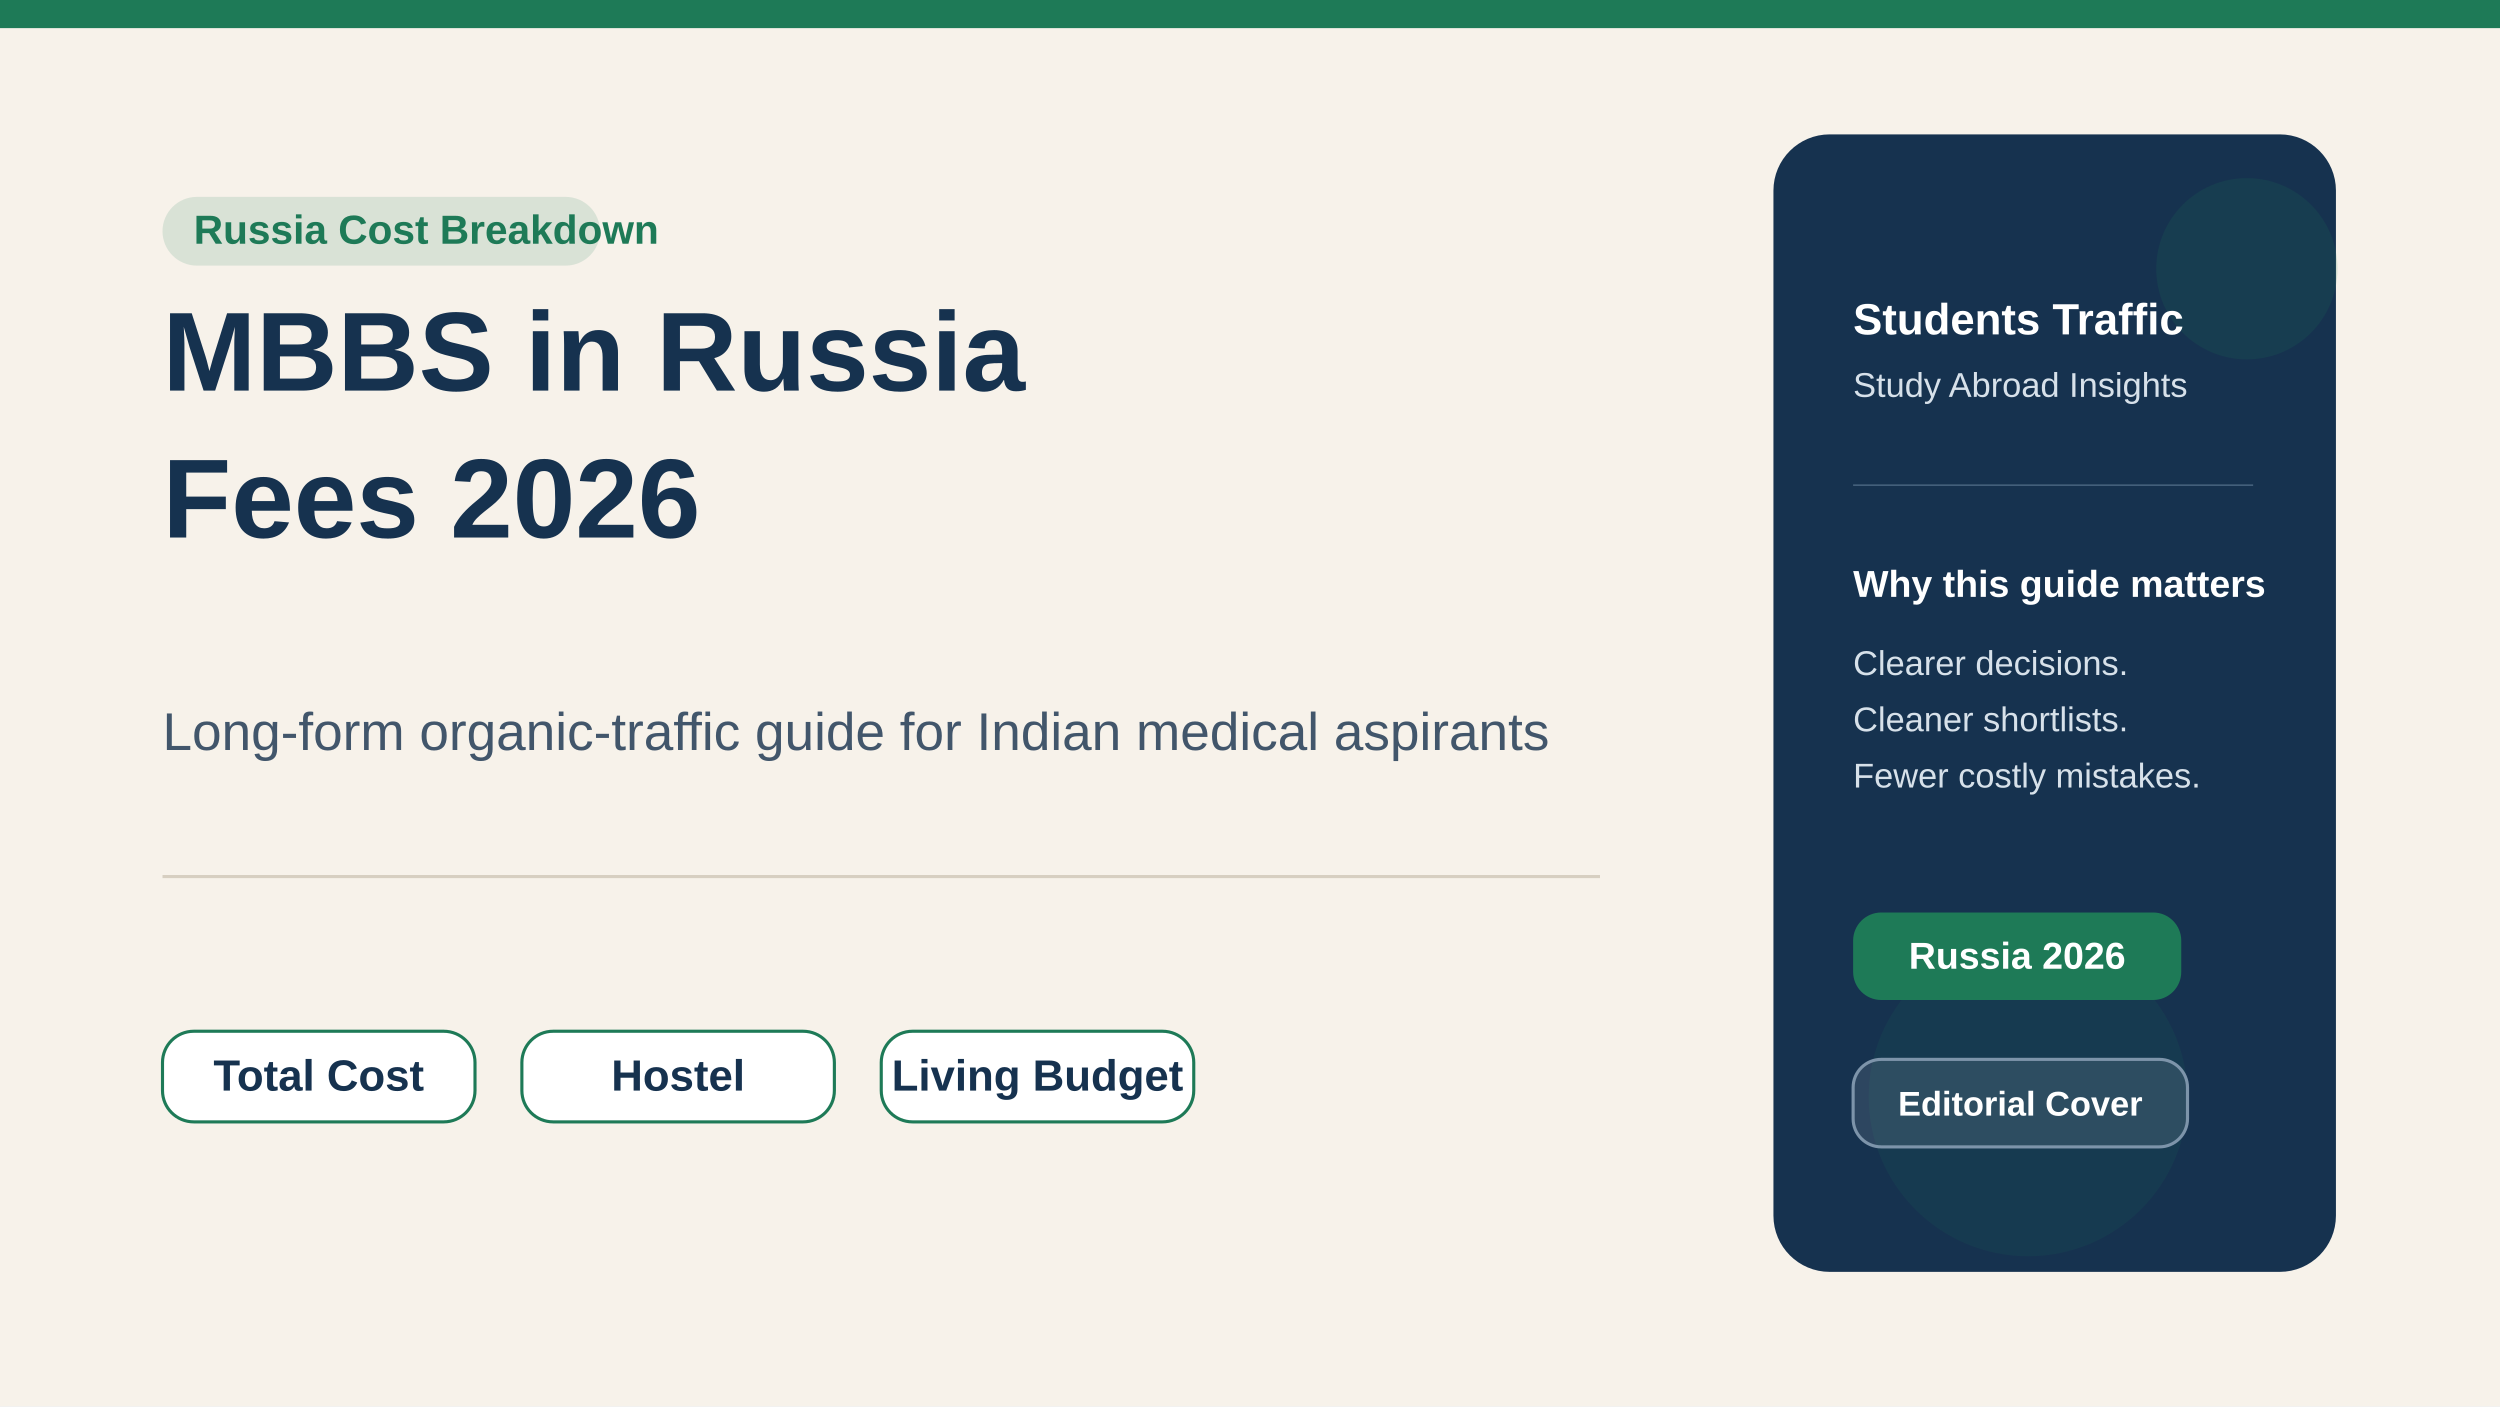
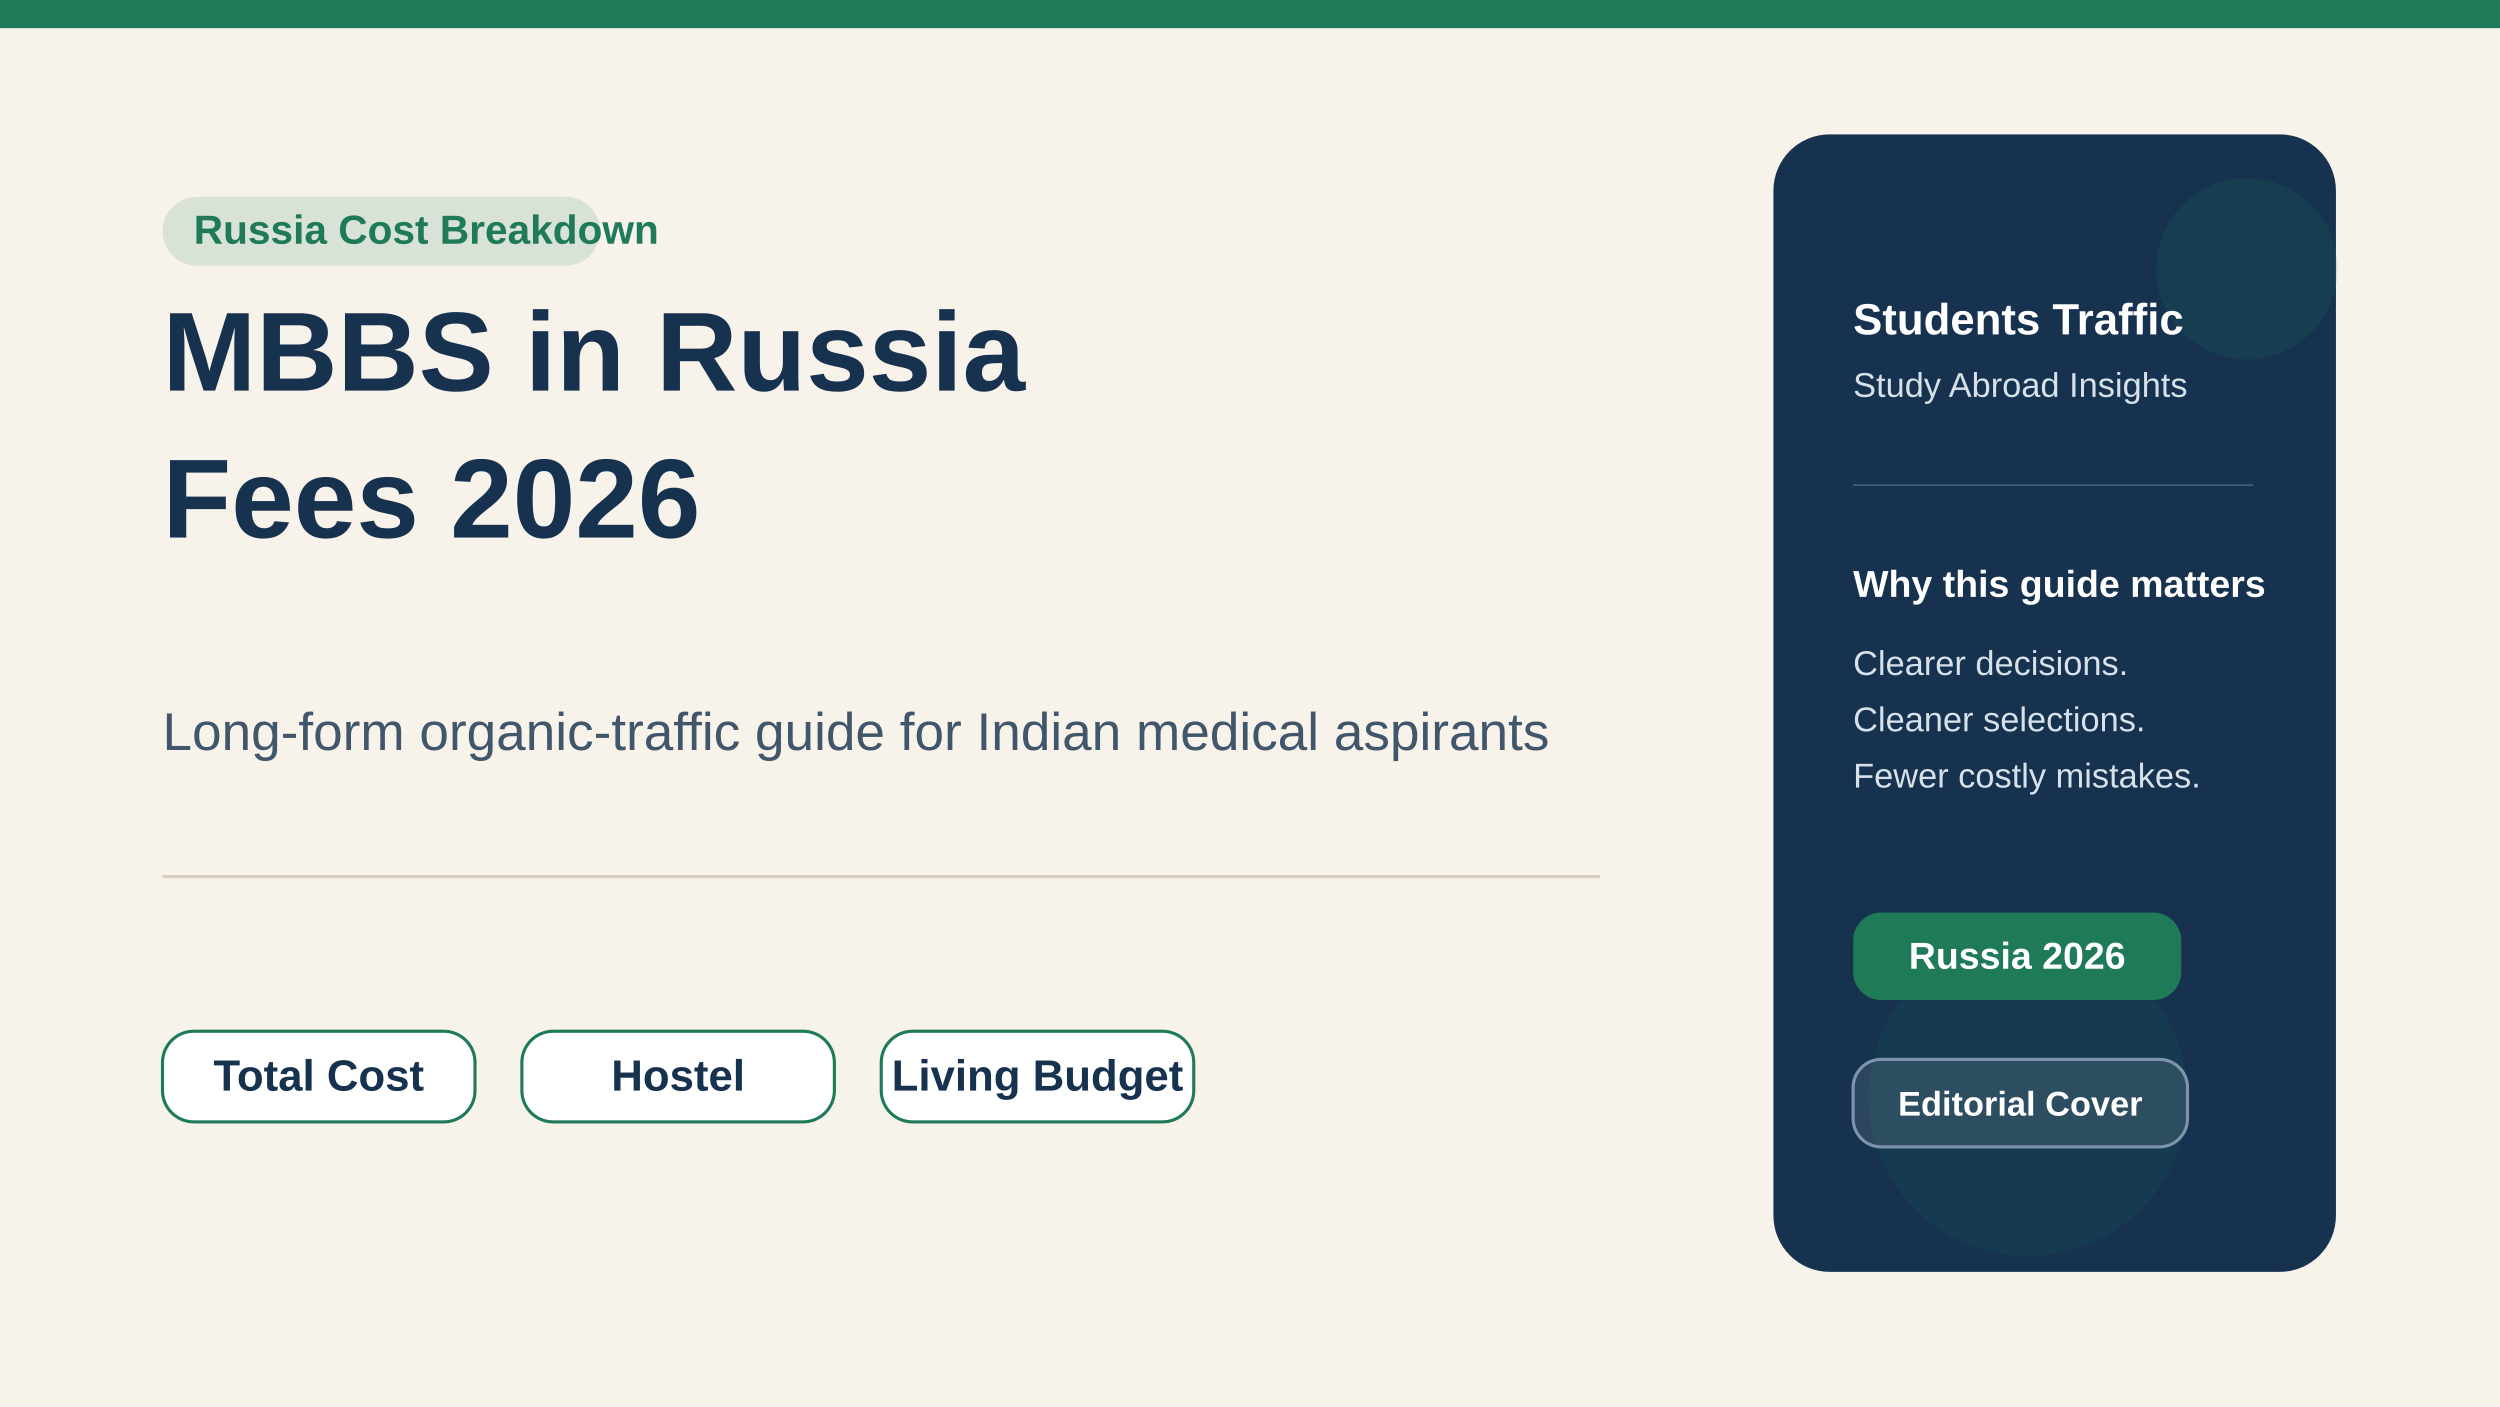
<svg xmlns="http://www.w3.org/2000/svg" width="1600" height="900" viewBox="0 0 1600 900" fill="none">
  <rect width="1600" height="900" fill="#F7F2EA" />
  <rect x="0" y="0" width="1600" height="18" fill="#1E7A57" />
  <rect x="1135" y="86" width="360" height="728" rx="36" fill="#16324F" />
  <circle cx="1438" cy="172" r="58" fill="#1E7A57" fill-opacity="0.16" />
  <circle cx="1298" cy="702" r="102" fill="#1E7A57" fill-opacity="0.12" />
  <rect x="104" y="126" width="280" height="44" rx="22" fill="#1E7A57" fill-opacity="0.14" />
  <text x="124" y="156" font-family="Arial, Helvetica, sans-serif" font-size="26" font-weight="700" fill="#1E7A57">Russia Cost Breakdown</text>
  <text x="104" y="250" font-family="Arial, Helvetica, sans-serif" font-size="72" font-weight="700" fill="#16324F">MBBS in Russia</text>
  <text x="104" y="344" font-family="Arial, Helvetica, sans-serif" font-size="72" font-weight="700" fill="#16324F">Fees 2026</text>
  <text x="104" y="480" font-family="Arial, Helvetica, sans-serif" font-size="34" font-weight="500" fill="#42566B">Long-form organic-traffic guide for Indian medical aspirants</text>
  <rect x="104" y="560" width="920" height="2" fill="#D7CFC1" />
  <rect x="104" y="660" rx="20" ry="20" width="200" height="58" fill="#FFFFFF" stroke="#1E7A57" stroke-width="2" />
  <text x="204" y="698" text-anchor="middle" font-family="Arial, Helvetica, sans-serif" font-size="28" font-weight="700" fill="#16324F">Total Cost</text>
  <rect x="334" y="660" rx="20" ry="20" width="200" height="58" fill="#FFFFFF" stroke="#1E7A57" stroke-width="2" />
  <text x="434" y="698" text-anchor="middle" font-family="Arial, Helvetica, sans-serif" font-size="28" font-weight="700" fill="#16324F">Hostel</text>
  <rect x="564" y="660" rx="20" ry="20" width="200" height="58" fill="#FFFFFF" stroke="#1E7A57" stroke-width="2" />
  <text x="664" y="698" text-anchor="middle" font-family="Arial, Helvetica, sans-serif" font-size="28" font-weight="700" fill="#16324F">Living Budget</text>
  <text x="1186" y="214" font-family="Arial, Helvetica, sans-serif" font-size="28" font-weight="700" fill="#FFFFFF">Students Traffic</text>
  <text x="1186" y="254" font-family="Arial, Helvetica, sans-serif" font-size="22" font-weight="500" fill="#D7E1EA">Study Abroad Insights</text>
  <rect x="1186" y="310" width="256" height="1" fill="#46627D" />
  <text x="1186" y="382" font-family="Arial, Helvetica, sans-serif" font-size="24" font-weight="700" fill="#FFFFFF">Why this guide matters</text>
  <text x="1186" y="432" font-family="Arial, Helvetica, sans-serif" font-size="22" font-weight="500" fill="#D7E1EA">Clearer decisions.</text>
-   <text x="1186" y="468" font-family="Arial, Helvetica, sans-serif" font-size="22" font-weight="500" fill="#D7E1EA">Cleaner shortlists.</text>
+   <text x="1186" y="468" font-family="Arial, Helvetica, sans-serif" font-size="22" font-weight="500" fill="#D7E1EA">Cleaner selections.</text>
  <text x="1186" y="504" font-family="Arial, Helvetica, sans-serif" font-size="22" font-weight="500" fill="#D7E1EA">Fewer costly mistakes.</text>
  <rect x="1186" y="584" width="210" height="56" rx="18" fill="#1E7A57" />
  <text x="1291" y="620" text-anchor="middle" font-family="Arial, Helvetica, sans-serif" font-size="24" font-weight="700" fill="#FFFFFF">Russia 2026</text>
  <rect x="1186" y="678" width="214" height="56" rx="18" fill="#FFFFFF" fill-opacity="0.10" stroke="#7D94AA" stroke-width="2" />
  <text x="1293" y="714" text-anchor="middle" font-family="Arial, Helvetica, sans-serif" font-size="22" font-weight="700" fill="#FFFFFF">Editorial Cover</text>
</svg>
